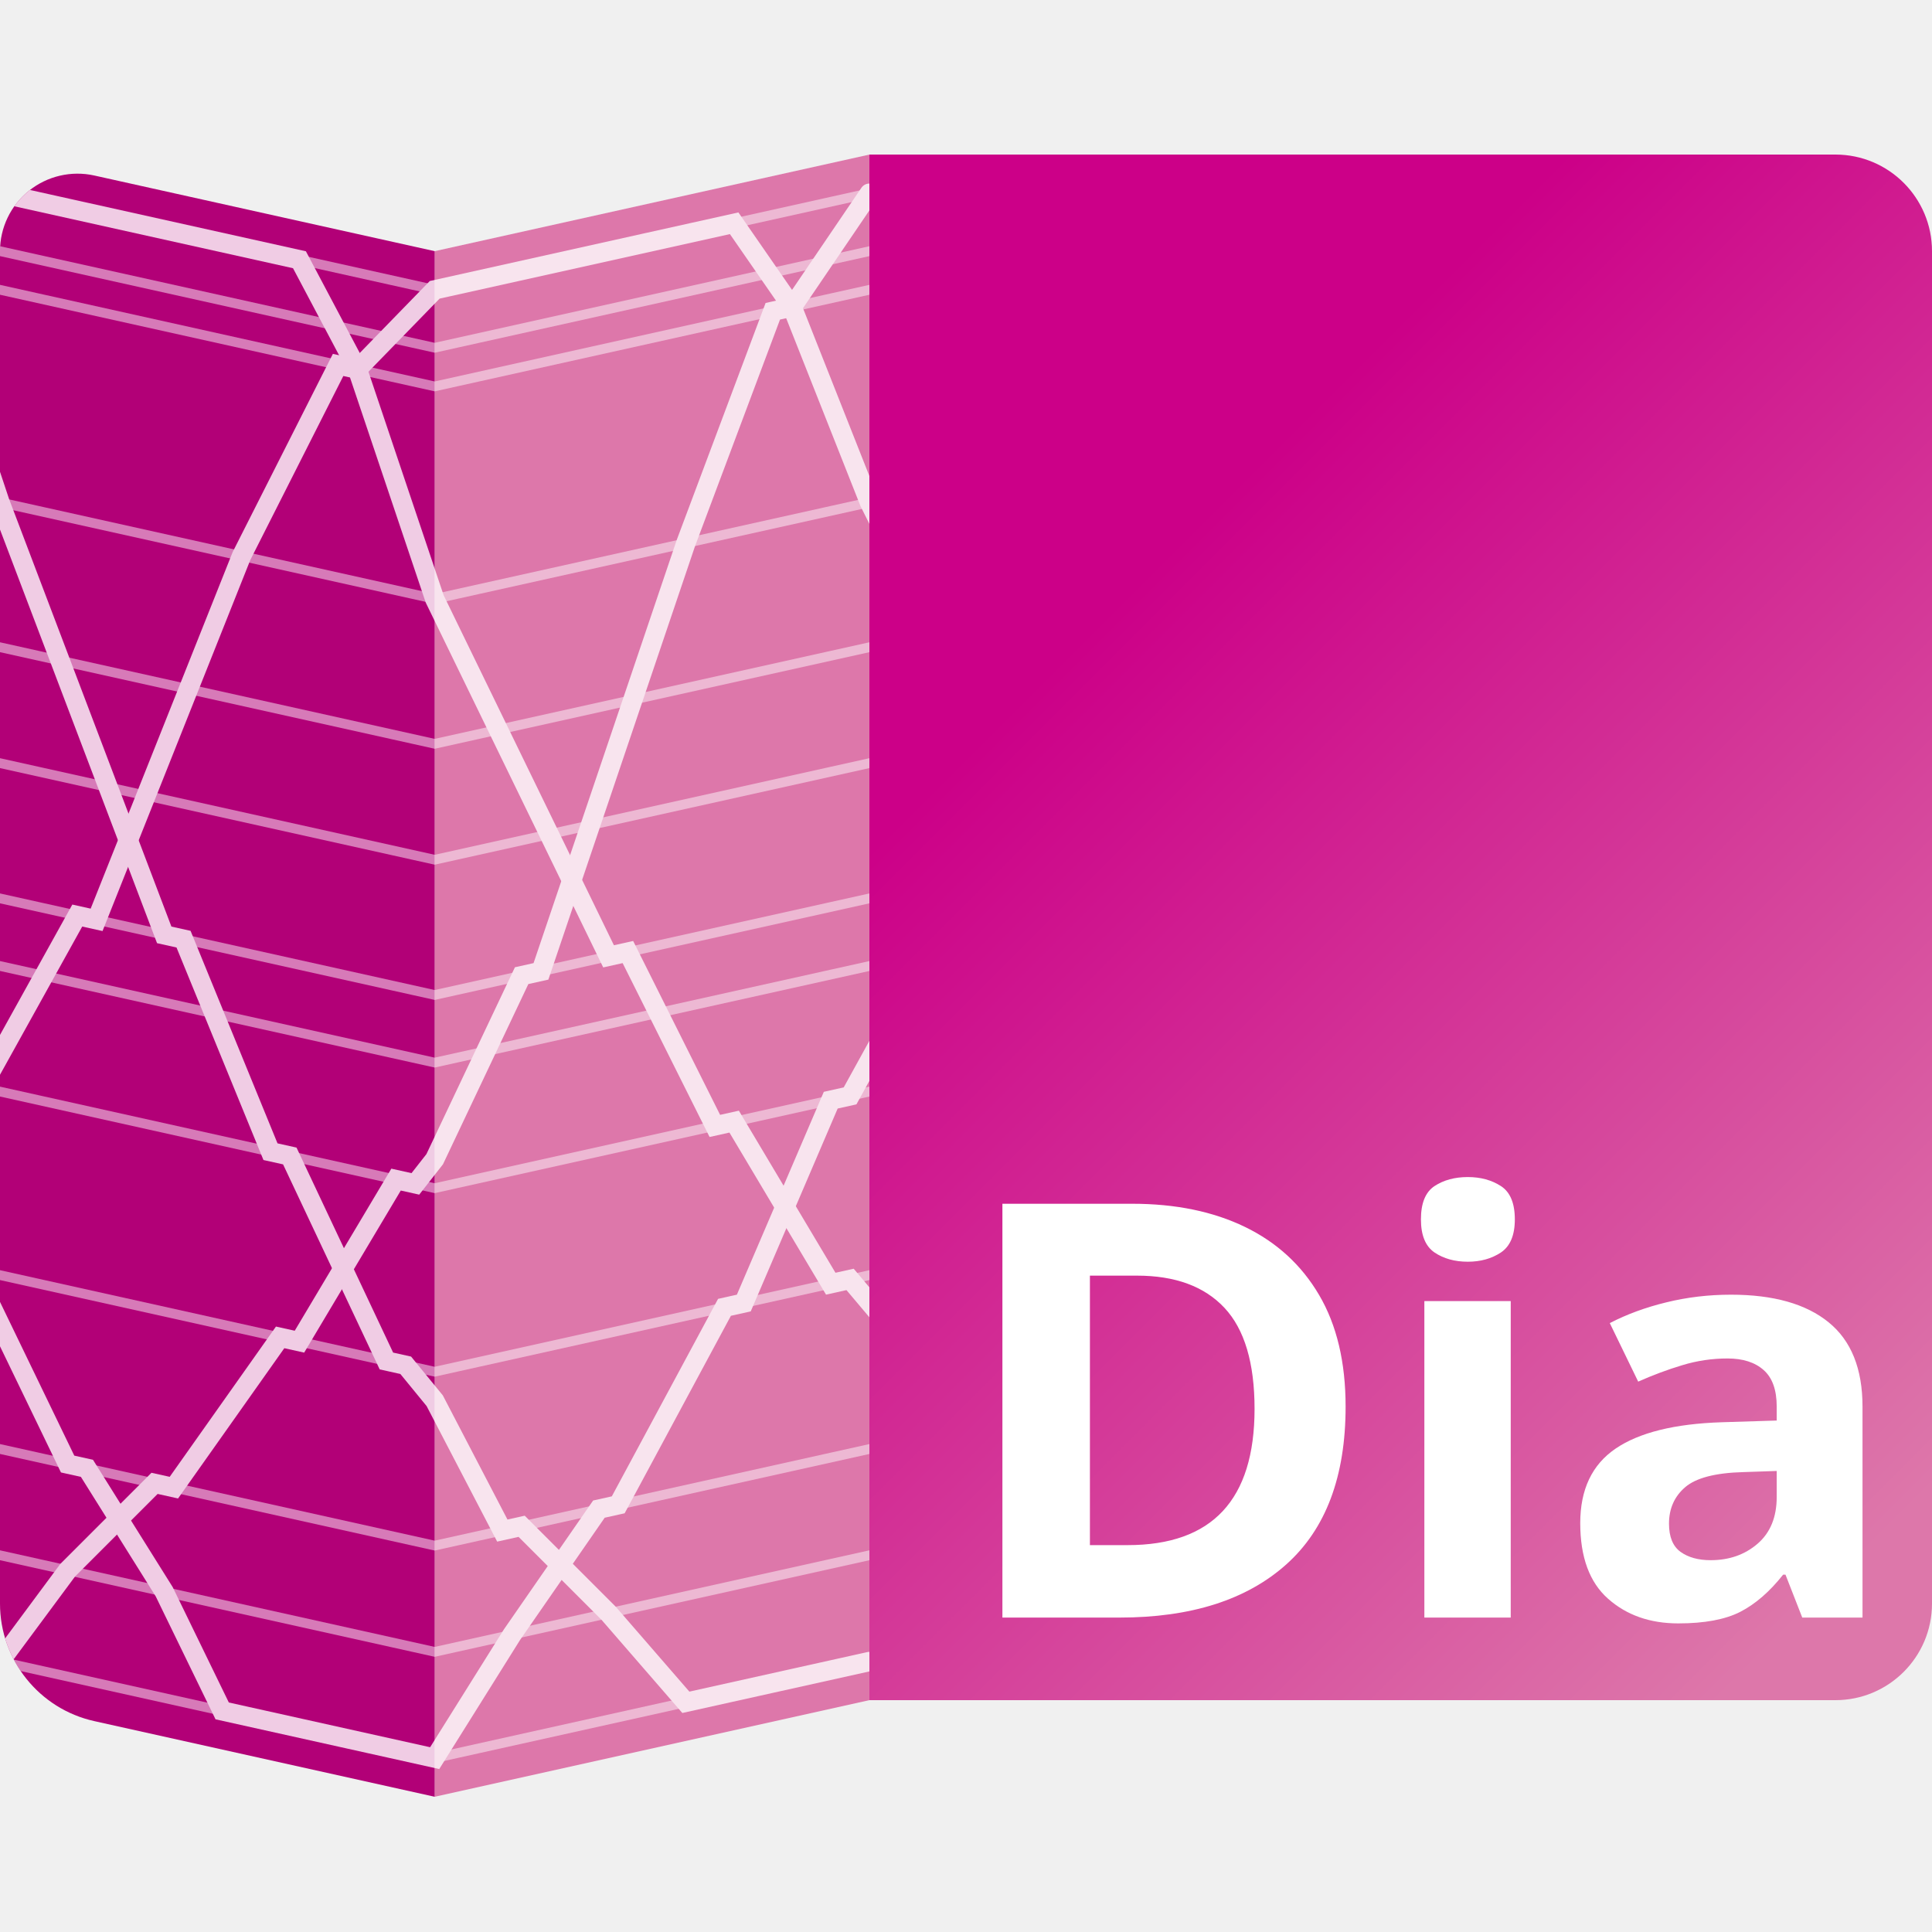
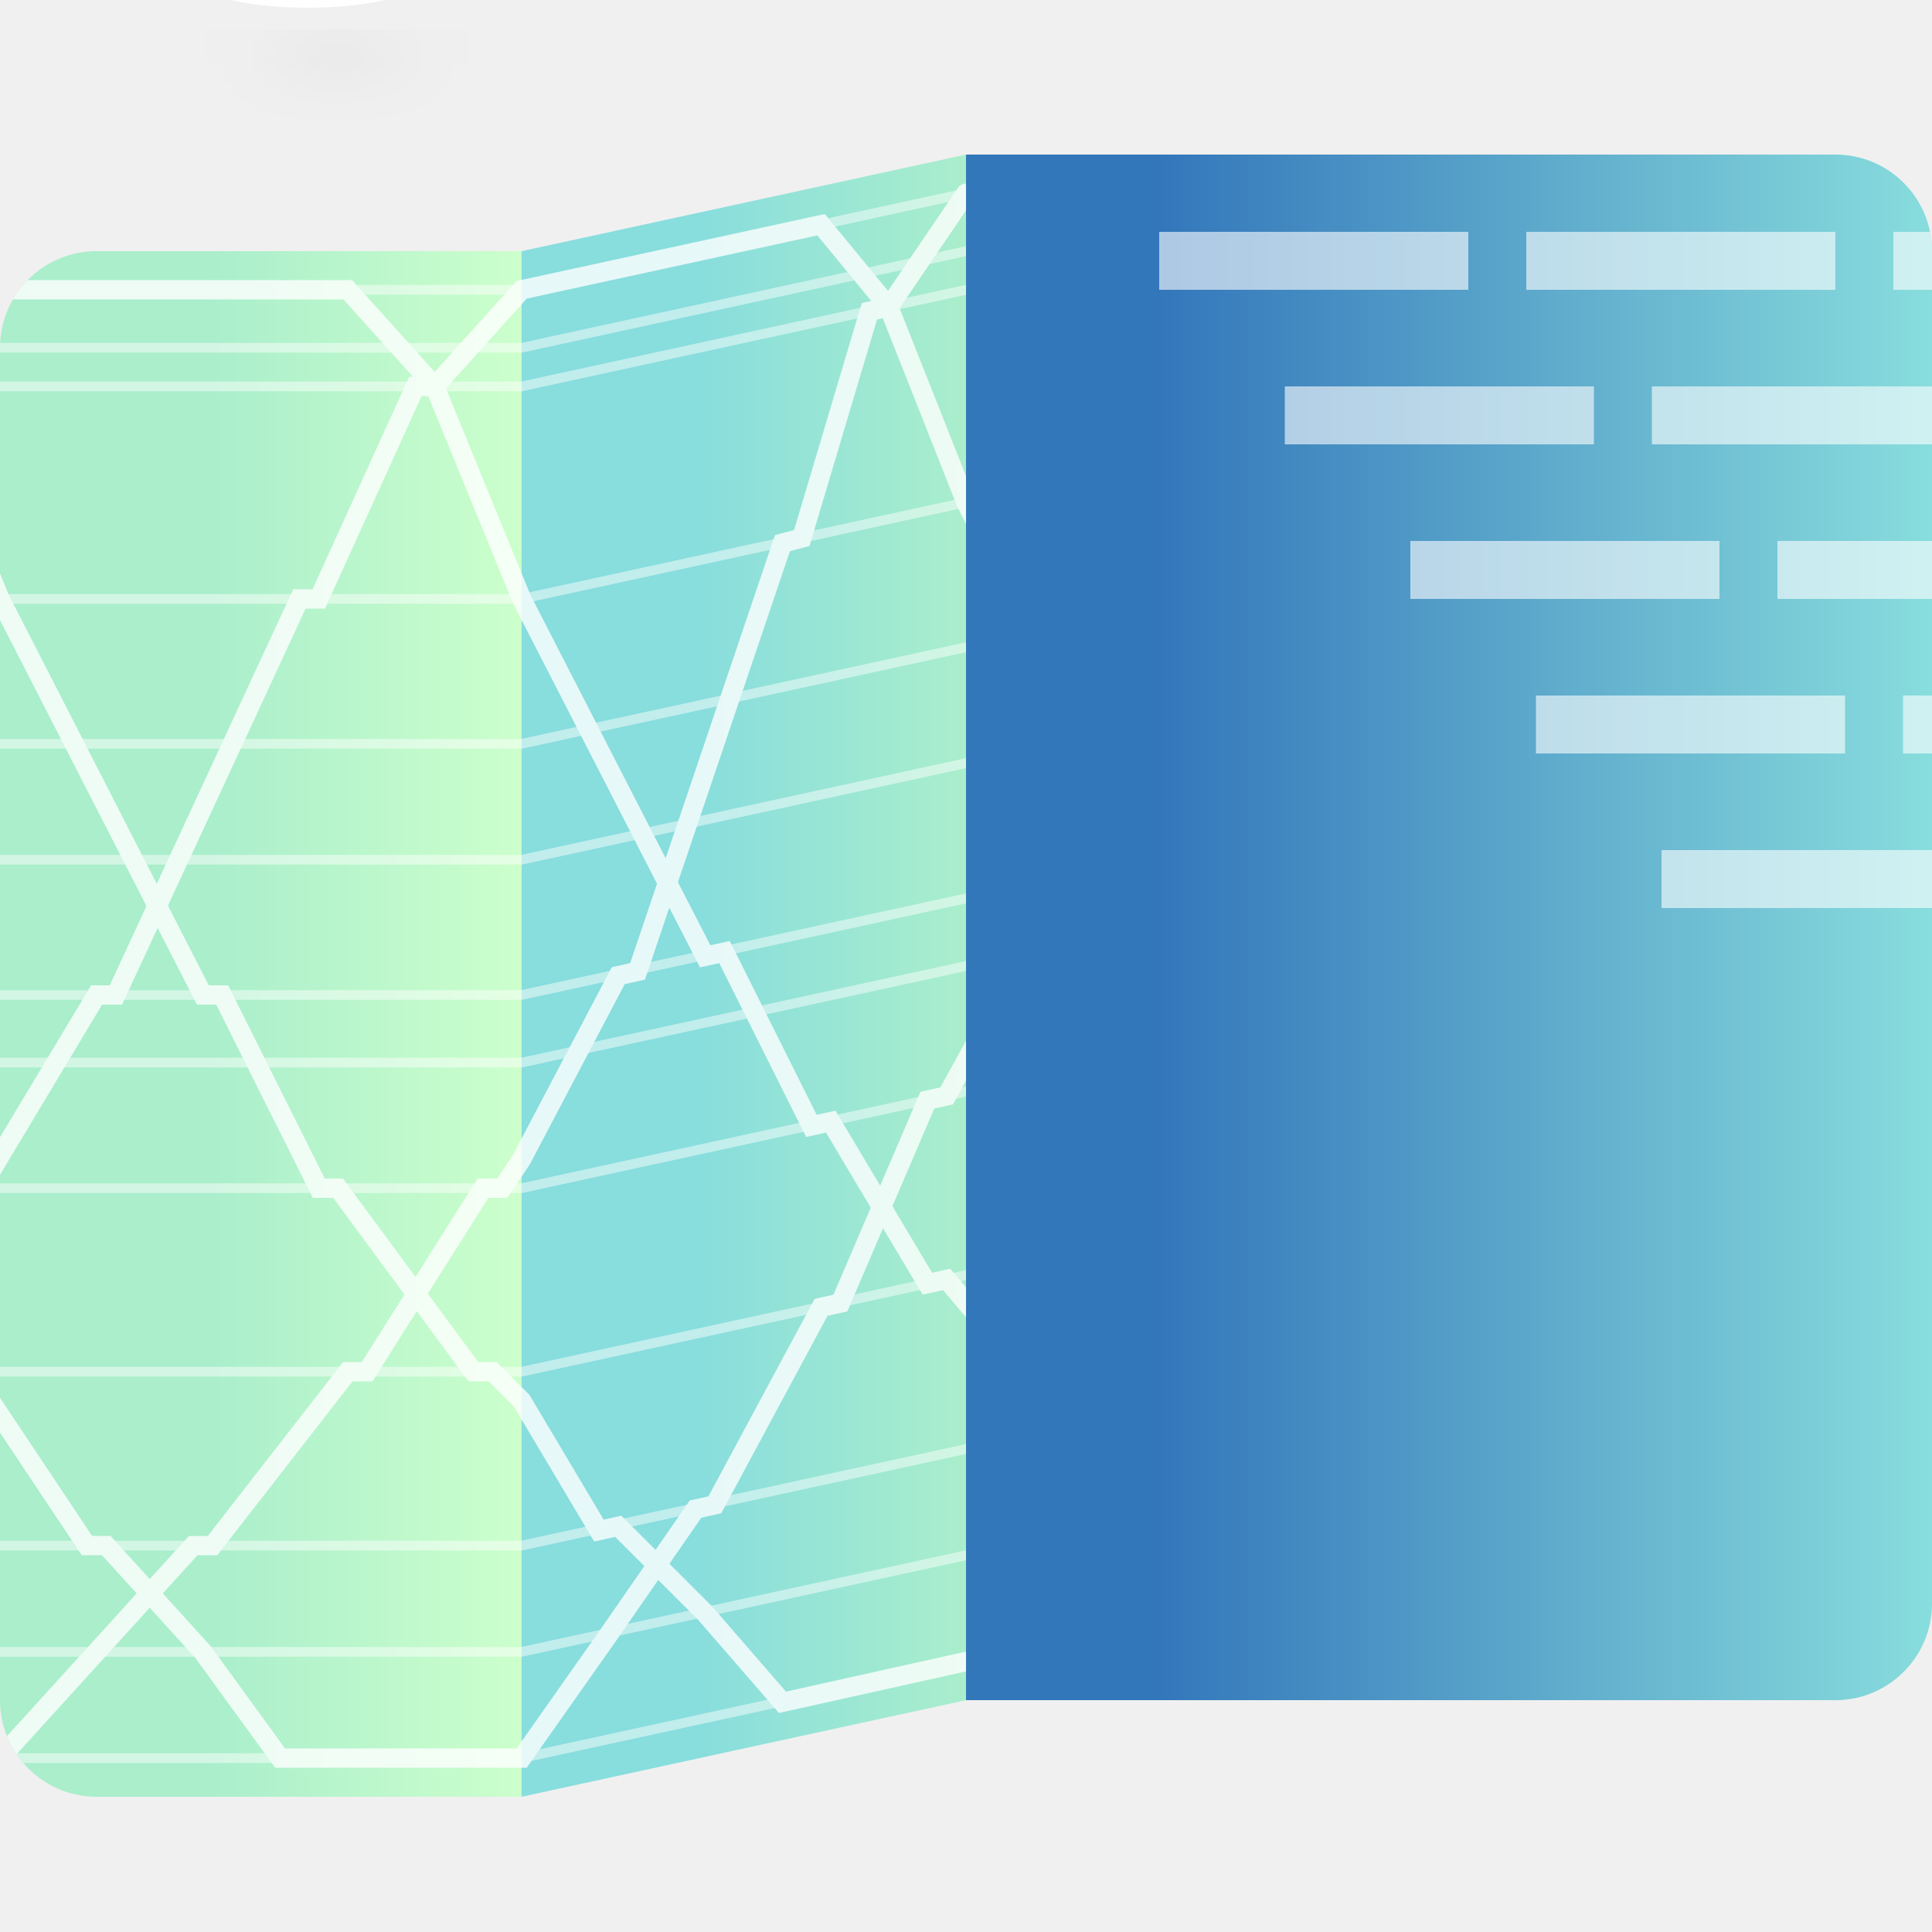
<svg xmlns="http://www.w3.org/2000/svg" xmlns:xlink="http://www.w3.org/1999/xlink" width="1000" height="1000" viewBox="0 0 264.583 264.583" version="1.1" id="svg1">
  <defs id="defs1">
-     <linearGradient id="linearGradient1">
-       <stop style="stop-color:#cc0088;stop-opacity:1;" offset="0.1" id="stop4" />
-       <stop style="stop-color:#dd77aa;stop-opacity:1;" offset="0.9" id="stop5" />
+     <linearGradient id="linearGradient13">
+       <stop style="stop-color:#3377bb;stop-opacity:1;" offset="0.2" id="stop13" />
+       <stop style="stop-color:#88dddd;stop-opacity:1;" offset="1" id="stop14" />
    </linearGradient>
-     <clipPath clipPathUnits="userSpaceOnUse" id="clipPath3">
-       <path style="fill:#000000;fill-opacity:1;stroke:none;stroke-width:0;stroke-linecap:round;stroke-dasharray:none;paint-order:stroke markers fill" d="M 0,34.396 V 219.604 a 16.492,16.492 51.264 0 0 12.914,16.099 L 59.531,246.062 119.062,232.833 V 21.167 L 59.531,34.396 12.914,24.036 A 10.612,10.612 141.264 0 0 0,34.396 Z" id="path3" />
+     <linearGradient id="linearGradient11">
+       <stop style="stop-color:#aaeecc;stop-opacity:1;" offset="0.4" id="stop11" />
+       <stop style="stop-color:#ccffcc;stop-opacity:1;" offset="1" id="stop12" />
+     </linearGradient>
+     <linearGradient id="linearGradient9">
+       <stop style="stop-color:#88dddd;stop-opacity:1;" offset="0.4" id="stop9" />
+       <stop style="stop-color:#aaeecc;stop-opacity:1;" offset="1" id="stop10" />
+     </linearGradient>
+     <clipPath clipPathUnits="userSpaceOnUse" id="clipPath4">
+       <path style="fill:#000000;fill-opacity:1;stroke:none;stroke-width:0;stroke-linecap:round;stroke-dasharray:none;paint-order:stroke markers fill" d="M -13.229,47.625 V 232.833 A 13.229,13.229 45 0 0 4.9999999e-6,246.062 L 58.208,246.062 119.062,232.833 V 21.167 L 58.208,34.396 H 5e-6 A 13.229,13.229 135 0 0 -13.229,47.625 Z" id="path5" />
    </clipPath>
-     <linearGradient xlink:href="#linearGradient1" id="linearGradient2" x1="119.062" y1="87.312" x2="264.583" y2="232.833" gradientUnits="userSpaceOnUse" />
+     <linearGradient xlink:href="#linearGradient9" id="linearGradient10" x1="71.437" y1="133.615" x2="132.292" y2="133.615" gradientUnits="userSpaceOnUse" />
+     <linearGradient xlink:href="#linearGradient11" id="linearGradient12" x1="-13.229" y1="140.229" x2="58.208" y2="140.229" gradientUnits="userSpaceOnUse" />
+     <linearGradient xlink:href="#linearGradient13" id="linearGradient14" x1="132.292" y1="127" x2="264.583" y2="127" gradientUnits="userSpaceOnUse" />
+     <filter style="color-interpolation-filters:sRGB;" id="filter10" x="-0.089" y="-0.154" width="1.207" height="1.359">
+       <feFlood result="flood" in="SourceGraphic" flood-opacity="0.502" flood-color="rgb(0,0,0)" id="feFlood9" />
+       <feGaussianBlur result="blur" in="SourceGraphic" stdDeviation="5" id="feGaussianBlur9" />
+       <feOffset result="offset" in="blur" dx="4" dy="4" id="feOffset9" />
+       <feComposite result="comp1" operator="in" in="flood" in2="offset" id="feComposite9" />
+       <feComposite result="comp2" operator="over" in="SourceGraphic" in2="comp1" id="feComposite10" />
+     </filter>
+     <clipPath clipPathUnits="userSpaceOnUse" id="clipPath6">
+       <path id="path6" style="fill:#000000;fill-opacity:1;stroke-width:0;stroke-linecap:round;stroke-linejoin:round;stroke-dasharray:none;paint-order:stroke markers fill" d="M 132.292,21.167 V 232.833 H 251.354 A 13.229,13.229 135 0 0 264.583,219.604 V 34.396 A 13.229,13.229 45 0 0 251.354,21.167 Z" />
+     </clipPath>
  </defs>
  <g id="layer1">
-     <path id="rect1" style="fill:url(#linearGradient2);fill-opacity:1;stroke-width:0;stroke-linecap:round;stroke-linejoin:round;stroke-dasharray:none;paint-order:stroke markers fill" d="M 119.062,21.167 V 232.833 H 251.354 A 13.229,13.229 135 0 0 264.583,219.604 V 34.396 A 13.229,13.229 45 0 0 251.354,21.167 Z" />
-     <path id="rect2" style="fill:#dd77aa;fill-opacity:1;stroke-width:0;stroke-linecap:round;stroke-linejoin:round;paint-order:stroke markers fill;stroke-dasharray:none" d="M 59.531,34.396 V 246.062 L 119.062,232.833 V 21.167 Z" />
-     <path id="rect3" style="fill:#b20077;fill-opacity:1;stroke-width:0;stroke-linecap:round;stroke-linejoin:round;stroke-dasharray:none;paint-order:stroke markers fill" d="M 0,34.396 V 219.604 a 16.492,16.492 51.264 0 0 12.914,16.099 l 46.617,10.359 V 34.396 L 12.914,24.036 A 10.612,10.612 141.264 0 0 0,34.396 Z" />
-     <text xml:space="preserve" style="font-weight:bold;font-size:79.375px;line-height:1.5;font-family:'Google Sans Flex';-inkscape-font-specification:'Google Sans Flex Bold';letter-spacing:0px;writing-mode:lr-tb;direction:ltr;fill:#ffffff;fill-opacity:1;stroke-width:0;stroke-linecap:round;stroke-linejoin:round;stroke-dasharray:none;paint-order:stroke markers fill" x="130.135" y="221.522" id="text1">Dia</text>
-     <g id="g1" clip-path="url(#clipPath3)" style="opacity:0.8">
-       <path style="fill:none;stroke:#ffffff;stroke-width:1.323;stroke-linecap:square;stroke-linejoin:miter;stroke-dasharray:none;stroke-opacity:1;paint-order:stroke markers fill;opacity:0.6" d="M 0,26.458 59.531,39.687 119.062,26.458" id="path1" />
-       <path style="fill:none;stroke:#ffffff;stroke-width:1.323;stroke-linecap:square;stroke-linejoin:miter;stroke-dasharray:none;stroke-opacity:1;paint-order:stroke markers fill;opacity:0.6" d="M 0,34.396 59.531,47.625 119.062,34.396" id="path1-2" />
-       <path style="fill:none;stroke:#ffffff;stroke-width:1.323;stroke-linecap:square;stroke-linejoin:miter;stroke-dasharray:none;stroke-opacity:1;paint-order:stroke markers fill;opacity:0.6" d="M 0,39.687 59.531,52.917 119.062,39.687" id="path1-3" />
-       <path style="fill:none;stroke:#ffffff;stroke-width:1.323;stroke-linecap:square;stroke-linejoin:miter;stroke-dasharray:none;stroke-opacity:1;paint-order:stroke markers fill;opacity:0.6" d="M 0,68.792 59.531,82.021 119.062,68.792" id="path1-4" />
-       <path style="fill:none;stroke:#ffffff;stroke-width:1.323;stroke-linecap:square;stroke-linejoin:miter;stroke-dasharray:none;stroke-opacity:1;paint-order:stroke markers fill;opacity:0.6" d="M 0,88.636 59.531,101.865 119.062,88.636" id="path1-5" />
-       <path style="fill:none;stroke:#ffffff;stroke-width:1.323;stroke-linecap:square;stroke-linejoin:miter;stroke-dasharray:none;stroke-opacity:1;paint-order:stroke markers fill;opacity:0.6" d="M -2.5e-6,104.51 59.531,117.74 119.062,104.51" id="path1-6" />
-       <path style="fill:none;stroke:#ffffff;stroke-width:1.323;stroke-linecap:square;stroke-linejoin:miter;stroke-dasharray:none;stroke-opacity:1;paint-order:stroke markers fill;opacity:0.6" d="M 0,123.031 59.531,136.261 119.062,123.031" id="path1-7" />
-       <path style="fill:none;stroke:#ffffff;stroke-width:1.323;stroke-linecap:square;stroke-linejoin:miter;stroke-dasharray:none;stroke-opacity:1;paint-order:stroke markers fill;opacity:0.6" d="m 0,132.292 59.531,13.229 59.531,-13.229" id="path1-8" />
-       <path style="fill:none;stroke:#ffffff;stroke-width:1.323;stroke-linecap:square;stroke-linejoin:miter;stroke-dasharray:none;stroke-opacity:1;paint-order:stroke markers fill;opacity:0.6" d="m 0,149.49 59.531,13.229 59.531,-13.229" id="path1-9" />
-       <path style="fill:none;stroke:#ffffff;stroke-width:1.323;stroke-linecap:square;stroke-linejoin:miter;stroke-dasharray:none;stroke-opacity:1;paint-order:stroke markers fill;opacity:0.6" d="m 0,174.625 59.531,13.229 59.531,-13.229" id="path1-10" />
-       <path style="fill:none;stroke:#ffffff;stroke-width:1.323;stroke-linecap:square;stroke-linejoin:miter;stroke-dasharray:none;stroke-opacity:1;paint-order:stroke markers fill;opacity:0.6" d="m 0,198.438 59.531,13.229 59.531,-13.229" id="path1-11" />
-       <path style="fill:none;stroke:#ffffff;stroke-width:1.323;stroke-linecap:square;stroke-linejoin:miter;stroke-dasharray:none;stroke-opacity:1;paint-order:stroke markers fill;opacity:0.6" d="m 0,212.99 59.531,13.229 59.531,-13.229" id="path1-12" />
-       <path style="fill:none;stroke:#ffffff;stroke-width:1.323;stroke-linecap:square;stroke-linejoin:miter;stroke-dasharray:none;stroke-opacity:1;paint-order:stroke markers fill;opacity:0.6" d="M 0,227.542 59.531,240.771 119.062,227.542" id="path1-13" />
-       <path style="fill:none;stroke:#ffffff;stroke-width:2.646;stroke-linecap:round;stroke-dasharray:none;paint-order:stroke markers fill;opacity:1" d="m 0,227.542 9.26,-12.494 11.906,-11.906 2.646,0.588 14.552,-20.579 2.646,0.588 13.229,-22.196 2.646,0.588 2.646,-3.381 11.906,-25.135 2.646,-0.588 19.844,-58.649 11.906,-31.75 2.646,-0.588 10.583,-15.581" id="path2" />
-       <path style="opacity:1;fill:none;fill-opacity:1;stroke:#ffffff;stroke-width:2.646;stroke-linecap:round;stroke-dasharray:none;stroke-opacity:1;paint-order:stroke markers fill" d="m -1.323,146.844 11.906,-21.461 2.646,0.588 19.844,-49.83 13.229,-26.164 2.646,0.588 10.583,-10.877 41.01,-9.113 7.938,11.465 10.583,26.752 1.323,2.646" id="path2-2" />
-       <path style="opacity:1;fill:none;fill-opacity:1;stroke:#ffffff;stroke-width:2.646;stroke-linecap:round;stroke-dasharray:none;stroke-opacity:1;paint-order:stroke markers fill" d="m 0,26.458 41.01,9.113 7.937,14.993 10.583,31.456 23.813,48.948 2.646,-0.588 11.906,23.812 2.646,-0.588 13.229,22.196 2.646,-0.588 3.969,4.704" id="path2-3" />
-       <path style="opacity:1;fill:none;fill-opacity:1;stroke:#ffffff;stroke-width:2.646;stroke-linecap:round;stroke-dasharray:none;stroke-opacity:1;paint-order:stroke markers fill" d="M -1.323,64.823 0,68.792 l 22.49,59.237 2.646,0.588 11.906,29.104 2.646,0.588 13.229,28.075 2.646,0.588 3.969,4.851 9.26,17.786 2.646,-0.588 11.906,11.906 10.583,12.2 25.135,-5.586" id="path2-4" />
-       <path style="opacity:1;fill:none;fill-opacity:1;stroke:#ffffff;stroke-width:2.646;stroke-linecap:round;stroke-dasharray:none;stroke-opacity:1;paint-order:stroke markers fill" d="m -1.323,178.594 10.583,21.902 2.646,0.588 10.583,16.904 7.937,16.316 29.104,6.468 10.583,-16.904 11.906,-17.198 2.646,-0.588 14.552,-27.046 2.646,-0.588 11.906,-27.781 2.646,-0.588 3.969,-7.203" id="path2-5" />
+     <path id="rect1" style="fill:url(#linearGradient14);fill-opacity:1;stroke-width:0;stroke-linecap:round;stroke-linejoin:round;stroke-dasharray:none;paint-order:stroke markers fill" d="M 132.292,21.167 V 232.833 H 251.354 A 13.229,13.229 135 0 0 264.583,219.604 V 34.396 A 13.229,13.229 45 0 0 251.354,21.167 Z" />
+     <path id="rect2" style="fill:url(#linearGradient10);fill-opacity:1;stroke-width:0;stroke-linecap:round;stroke-linejoin:round;stroke-dasharray:none;paint-order:stroke markers fill" d="M 71.437,34.396 V 246.062 L 132.292,232.833 V 21.167 Z" />
+     <path id="rect3" style="fill:url(#linearGradient12);fill-opacity:1;stroke-width:0;stroke-linecap:round;stroke-linejoin:round;stroke-dasharray:none;paint-order:stroke markers fill" d="M -13.229,47.625 V 232.833 A 13.229,13.229 45 0 0 5.9999999e-6,246.062 L 58.208,246.062 V 34.396 L 6e-6,34.396 a 13.229,13.229 135 0 0 -13.229,13.229 z" transform="translate(13.22916)" />
+     <g id="g1" clip-path="url(#clipPath4)" style="opacity:0.8" transform="translate(13.22916)">
+       <path style="opacity:0.6;fill:none;stroke:#ffffff;stroke-width:1.323;stroke-linecap:square;stroke-linejoin:miter;stroke-dasharray:none;stroke-opacity:1;paint-order:stroke markers fill" d="m -13.229,39.687 71.437,10e-7 60.854,-13.229" id="path1" />
+       <path style="opacity:0.6;fill:none;stroke:#ffffff;stroke-width:1.323;stroke-linecap:square;stroke-linejoin:miter;stroke-dasharray:none;stroke-opacity:1;paint-order:stroke markers fill" d="m -13.229,47.625 71.437,10e-7 60.854,-13.229" id="path1-2" />
+       <path style="opacity:0.6;fill:none;stroke:#ffffff;stroke-width:1.323;stroke-linecap:square;stroke-linejoin:miter;stroke-dasharray:none;stroke-opacity:1;paint-order:stroke markers fill" d="m -13.229,52.917 71.437,10e-7 60.854,-13.229" id="path1-3" />
+       <path style="opacity:0.6;fill:none;stroke:#ffffff;stroke-width:1.323;stroke-linecap:square;stroke-linejoin:miter;stroke-dasharray:none;stroke-opacity:1;paint-order:stroke markers fill" d="m -13.229,82.021 71.437,10e-7 60.854,-13.229" id="path1-4" />
+       <path style="opacity:0.6;fill:none;stroke:#ffffff;stroke-width:1.323;stroke-linecap:square;stroke-linejoin:miter;stroke-dasharray:none;stroke-opacity:1;paint-order:stroke markers fill" d="M -13.229,101.865 H 58.208 L 119.062,88.636" id="path1-5" />
+       <path style="opacity:0.6;fill:none;stroke:#ffffff;stroke-width:1.323;stroke-linecap:square;stroke-linejoin:miter;stroke-dasharray:none;stroke-opacity:1;paint-order:stroke markers fill" d="m -13.229,117.74 71.437,1e-5 60.854,-13.229" id="path1-6" />
+       <path style="opacity:0.6;fill:none;stroke:#ffffff;stroke-width:1.323;stroke-linecap:square;stroke-linejoin:miter;stroke-dasharray:none;stroke-opacity:1;paint-order:stroke markers fill" d="M -13.229,136.261 H 58.208 L 119.062,123.031" id="path1-7" />
+       <path style="opacity:0.6;fill:none;stroke:#ffffff;stroke-width:1.323;stroke-linecap:square;stroke-linejoin:miter;stroke-dasharray:none;stroke-opacity:1;paint-order:stroke markers fill" d="m -13.229,145.521 71.437,1e-5 60.854,-13.229" id="path1-8" />
+       <path style="opacity:0.6;fill:none;stroke:#ffffff;stroke-width:1.323;stroke-linecap:square;stroke-linejoin:miter;stroke-dasharray:none;stroke-opacity:1;paint-order:stroke markers fill" d="M -13.229,162.719 H 58.208 L 119.062,149.49" id="path1-9" />
+       <path style="opacity:0.6;fill:none;stroke:#ffffff;stroke-width:1.323;stroke-linecap:square;stroke-linejoin:miter;stroke-dasharray:none;stroke-opacity:1;paint-order:stroke markers fill" d="M -13.229,187.854 H 58.208 L 119.062,174.625" id="path1-10" />
+       <path style="opacity:0.6;fill:none;stroke:#ffffff;stroke-width:1.323;stroke-linecap:square;stroke-linejoin:miter;stroke-dasharray:none;stroke-opacity:1;paint-order:stroke markers fill" d="m -13.229,211.667 71.437,1e-5 60.854,-13.229" id="path1-11" />
+       <path style="opacity:0.6;fill:none;stroke:#ffffff;stroke-width:1.323;stroke-linecap:square;stroke-linejoin:miter;stroke-dasharray:none;stroke-opacity:1;paint-order:stroke markers fill" d="m -13.229,226.219 71.437,1e-5 60.854,-13.229" id="path1-12" />
+       <path style="opacity:0.6;fill:none;stroke:#ffffff;stroke-width:1.323;stroke-linecap:square;stroke-linejoin:miter;stroke-dasharray:none;stroke-opacity:1;paint-order:stroke markers fill" d="M -13.229,240.771 H 58.208 L 119.062,227.542" id="path1-13" />
+       <path style="opacity:1;fill:none;stroke:#ffffff;stroke-width:2.646;stroke-linecap:round;stroke-dasharray:none;stroke-opacity:1;paint-order:stroke markers fill" d="M -13.229,240.771 5.2e-6,226.219 13.229,211.667 h 2.646 l 18.521,-23.812 h 2.646 l 15.875,-25.135 h 2.646 l 2.646,-3.969 13.229,-25.135 2.646,-0.588 19.844,-58.649 2.646,-0.697 9.26,-31.053 2.646,-0.588 10.583,-15.581" id="path2" />
+       <path style="opacity:1;fill:none;fill-opacity:1;stroke:#ffffff;stroke-width:2.646;stroke-linecap:round;stroke-dasharray:none;stroke-opacity:1;paint-order:stroke markers fill" d="M -15.875,162.719 4.15e-6,136.26 H 2.646 L 27.781,82.021 30.427,82.021 43.656,52.917 h 2.646 l 11.906,-13.229 41.01,-8.915 9.26,11.267 10.583,26.752 1.323,2.646" id="path2-2" />
+       <path style="opacity:1;fill:none;fill-opacity:1;stroke:#ffffff;stroke-width:2.646;stroke-linecap:round;stroke-dasharray:none;stroke-opacity:1;paint-order:stroke markers fill" d="m -13.229,39.687 47.625,10e-7 11.906,13.229 11.906,29.104 25.135,48.948 2.646,-0.588 11.906,23.812 2.646,-0.588 13.229,22.196 2.646,-0.588 3.969,4.704" id="path2-3" />
+       <path style="opacity:1;fill:none;fill-opacity:1;stroke:#ffffff;stroke-width:2.646;stroke-linecap:round;stroke-dasharray:none;stroke-opacity:1;paint-order:stroke markers fill" d="M -25.135,52.917 -13.229,82.021 14.552,136.26 h 2.646 l 13.229,26.458 h 2.646 l 18.521,25.135 h 2.646 l 3.969,3.969 10.583,17.786 2.646,-0.588 11.906,11.906 10.583,12.2 25.135,-5.586" id="path2-4" />
+       <path style="opacity:1;fill:none;fill-opacity:1;stroke:#ffffff;stroke-width:2.646;stroke-linecap:round;stroke-dasharray:none;stroke-opacity:1;paint-order:stroke markers fill" d="m -17.198,187.854 15.875,23.812 h 2.646 l 13.229,14.552 10.583,14.552 h 33.073 l 11.906,-16.904 11.906,-17.198 2.646,-0.588 14.552,-27.046 2.646,-0.588 11.906,-27.781 2.646,-0.588 3.969,-7.203" id="path2-5" />
    </g>
+     <g id="g2" clip-path="url(#clipPath6)">
+       <rect style="fill:#ffffff;fill-opacity:0.6;stroke-width:14.766;stroke-linecap:round;stroke-linejoin:round;paint-order:stroke markers fill" id="rect4" width="42.333" height="7.937" x="158.75" y="31.75" />
+       <rect style="fill:#ffffff;fill-opacity:0.6;stroke-width:12.569;stroke-linecap:round;stroke-linejoin:round;paint-order:stroke markers fill" id="rect5" width="42.333" height="7.937" x="209.021" y="31.75" />
+       <rect style="fill:#ffffff;fill-opacity:0.6;stroke-width:25.42;stroke-linecap:round;stroke-linejoin:round;paint-order:stroke markers fill" id="rect6" width="42.333" height="7.937" x="259.292" y="31.75" />
+       <rect style="fill:#ffffff;fill-opacity:0.6;stroke-width:14.766;stroke-linecap:round;stroke-linejoin:round;paint-order:stroke markers fill" id="rect4-3" width="42.333" height="7.937" x="175.948" y="52.917" />
+       <rect style="fill:#ffffff;fill-opacity:0.6;stroke-width:12.569;stroke-linecap:round;stroke-linejoin:round;paint-order:stroke markers fill" id="rect5-5" width="42.333" height="7.937" x="226.219" y="52.917" />
+       <rect style="fill:#ffffff;fill-opacity:0.6;stroke-width:14.766;stroke-linecap:round;stroke-linejoin:round;paint-order:stroke markers fill" id="rect4-2" width="42.333" height="7.937" x="193.146" y="74.083" />
+       <rect style="fill:#ffffff;fill-opacity:0.6;stroke-width:12.569;stroke-linecap:round;stroke-linejoin:round;paint-order:stroke markers fill" id="rect5-7" width="42.333" height="7.937" x="243.417" y="74.083" />
+       <rect style="fill:#ffffff;fill-opacity:0.6;stroke-width:14.766;stroke-linecap:round;stroke-linejoin:round;paint-order:stroke markers fill" id="rect4-0" width="42.333" height="7.937" x="210.344" y="95.25" />
+       <rect style="fill:#ffffff;fill-opacity:0.6;stroke-width:12.569;stroke-linecap:round;stroke-linejoin:round;paint-order:stroke markers fill" id="rect5-6" width="42.333" height="7.937" x="260.615" y="95.25" />
+       <rect style="fill:#ffffff;fill-opacity:0.6;stroke-width:14.766;stroke-linecap:round;stroke-linejoin:round;paint-order:stroke markers fill" id="rect4-7" width="42.333" height="7.937" x="227.542" y="116.417" />
+     </g>
+     <text xml:space="preserve" style="font-weight:bold;font-size:105.833px;line-height:1.5;font-family:'Google Sans Flex';-inkscape-font-specification:'Google Sans Flex Bold';letter-spacing:-21.167px;writing-mode:lr-tb;direction:ltr;display:inline;fill:#ffffff;fill-opacity:1;stroke:none;stroke-width:13.229;stroke-linecap:round;stroke-linejoin:round;paint-order:stroke markers fill;filter:url(#filter10)" x="108.85" y="214.471" id="text1">
+       <tspan id="tspan1" style="font-size:105.833px;letter-spacing:-21.167px;fill:#ffffff;fill-opacity:1;stroke:none;stroke-width:13.229" x="0" y="0">OD</tspan>
+     </text>
  </g>
</svg>
